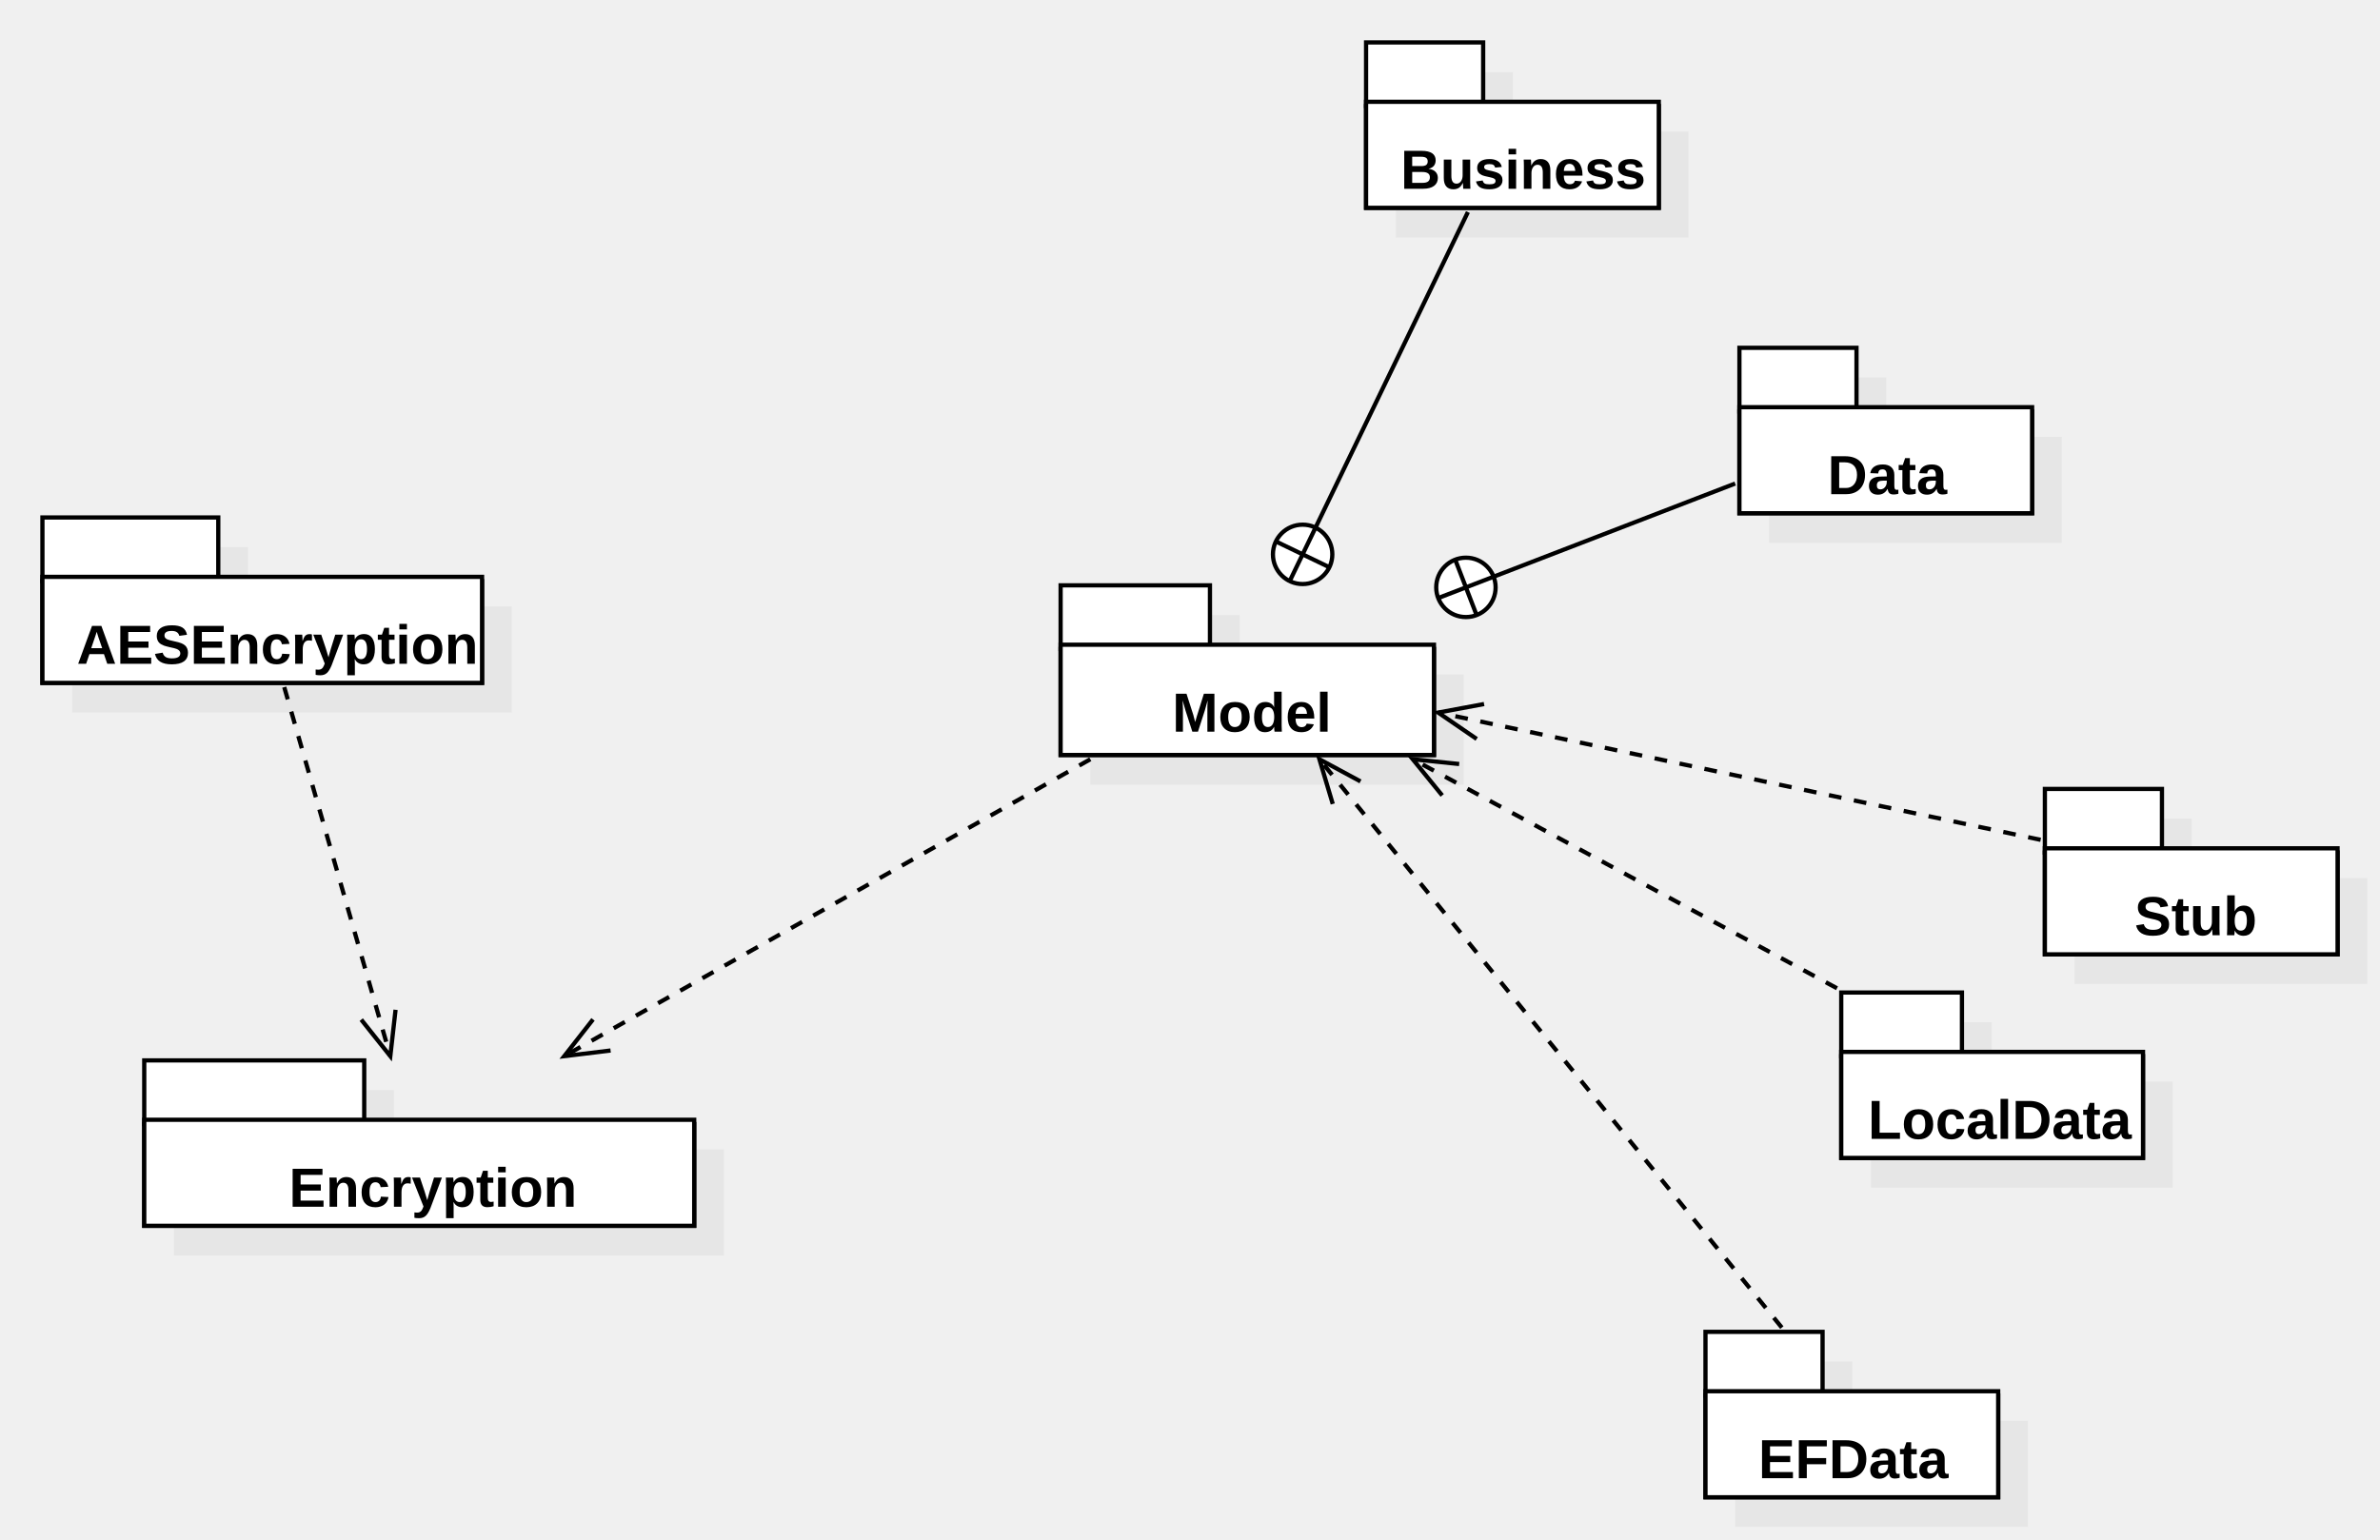
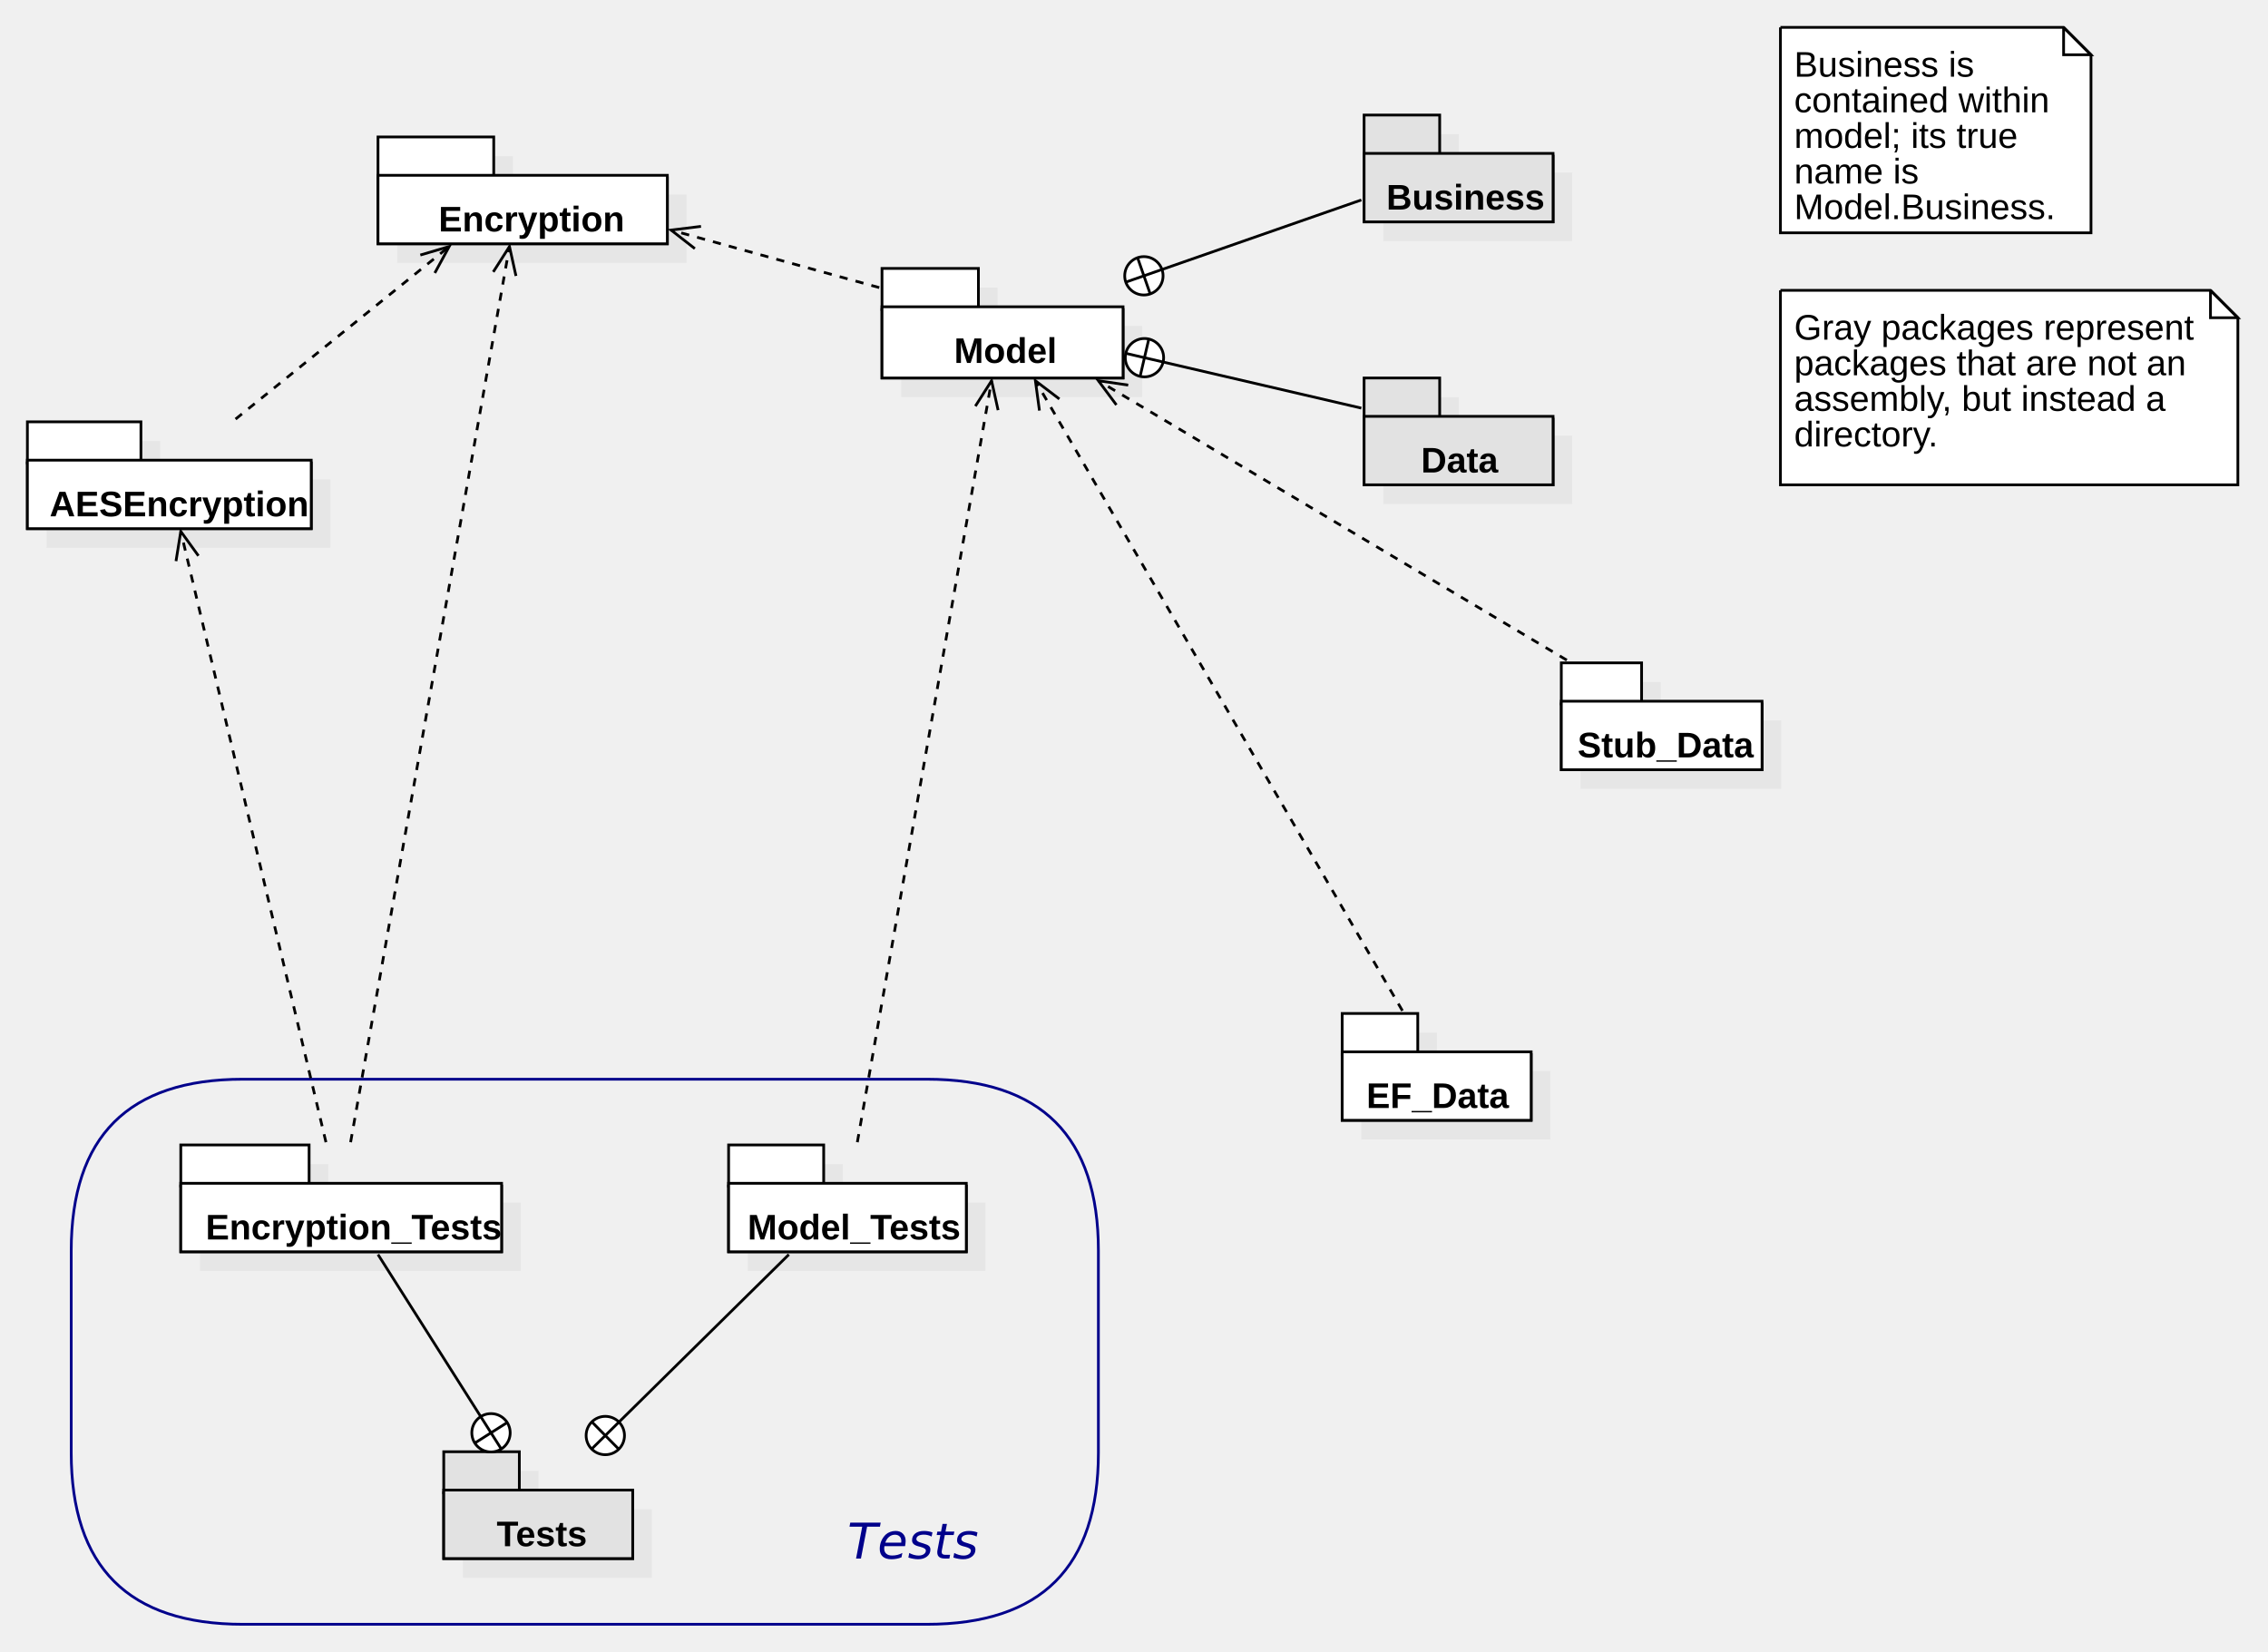
- <svg xmlns="http://www.w3.org/2000/svg" version="1.1" width="560.992" height="363">
+ <svg xmlns="http://www.w3.org/2000/svg" version="1.1" width="828" height="603">
  <defs />
-   <g>
-     <g transform="translate(-62,-78) scale(1,1)">
-       <rect fill="#C0C0C0" stroke="none" x="319" y="223" width="35.2" height="15" opacity="0.2" />
-     </g>
-     <g transform="translate(-62,-78) scale(1,1)">
-       <rect fill="#C0C0C0" stroke="none" x="319" y="237" width="88" height="26" opacity="0.2" />
-     </g>
-     <g transform="translate(-62,-78) scale(1,1)">
-       <rect fill="#ffffff" stroke="none" x="312" y="231" width="88" height="25" />
-     </g>
-     <g transform="translate(-62,-78) scale(1,1)">
-       <path fill="none" stroke="#000000" d="M 312 231 L 400 231 L 400 256 L 312 256 L 312 231 Z Z" stroke-miterlimit="10" />
-     </g>
-     <g transform="translate(-62,-78) scale(1,1)">
-       <rect fill="#ffffff" stroke="none" x="312" y="216" width="35.2" height="15" />
-     </g>
-     <g transform="translate(-62,-78) scale(1,1)">
-       <path fill="none" stroke="#000000" d="M 312 216 L 347.2 216 L 347.2 231 L 312 231 L 312 216 Z Z" stroke-miterlimit="10" />
-     </g>
-     <g transform="translate(-62,-78) scale(1,1)">
-       <rect fill="#ffffff" stroke="none" x="312" y="230" width="88" height="26" />
-     </g>
-     <g transform="translate(-62,-78) scale(1,1)">
-       <path fill="none" stroke="#000000" d="M 312 230 L 400 230 L 400 256 L 312 256 L 312 230 Z Z" stroke-miterlimit="10" />
-     </g>
-     <g transform="translate(-62,-78) scale(1,1)">
-       <g>
-         <path fill="none" stroke="none" />
-         <text fill="#000000" stroke="none" font-family="Arial" font-size="13px" font-style="normal" font-weight="bold" text-decoration="none" x="338.296" y="250.5">Model</text>
-       </g>
-     </g>
-     <g transform="translate(-62,-78) scale(1,1)">
-       <rect fill="#C0C0C0" stroke="none" x="391" y="95" width="27.597" height="15" opacity="0.2" />
-     </g>
-     <g transform="translate(-62,-78) scale(1,1)">
-       <rect fill="#C0C0C0" stroke="none" x="391" y="109" width="68.992" height="25" opacity="0.2" />
-     </g>
-     <g transform="translate(-62,-78) scale(1,1)">
-       <rect fill="#ffffff" stroke="none" x="384" y="103" width="68.992" height="24" />
-     </g>
-     <g transform="translate(-62,-78) scale(1,1)">
-       <path fill="none" stroke="#000000" d="M 384 103 L 452.992 103 L 452.992 127 L 384 127 L 384 103 Z Z" stroke-miterlimit="10" />
-     </g>
-     <g transform="translate(-62,-78) scale(1,1)">
-       <rect fill="#ffffff" stroke="none" x="384" y="88" width="27.597" height="15" />
-     </g>
-     <g transform="translate(-62,-78) scale(1,1)">
-       <path fill="none" stroke="#000000" d="M 384 88 L 411.597 88 L 411.597 103 L 384 103 L 384 88 Z Z" stroke-miterlimit="10" />
-     </g>
-     <g transform="translate(-62,-78) scale(1,1)">
-       <rect fill="#ffffff" stroke="none" x="384" y="102" width="68.992" height="25" />
-     </g>
-     <g transform="translate(-62,-78) scale(1,1)">
-       <path fill="none" stroke="#000000" d="M 384 102 L 452.992 102 L 452.992 127 L 384 127 L 384 102 Z Z" stroke-miterlimit="10" />
-     </g>
-     <g transform="translate(-62,-78) scale(1,1)">
-       <g>
-         <path fill="none" stroke="none" />
-         <text fill="#000000" stroke="none" font-family="Arial" font-size="13px" font-style="normal" font-weight="bold" text-decoration="none" x="392.121" y="122.5">Business</text>
-       </g>
-     </g>
-     <g transform="translate(-62,-78) scale(1,1)">
-       <rect fill="#C0C0C0" stroke="none" x="103" y="335" width="51.852" height="15" opacity="0.2" />
-     </g>
-     <g transform="translate(-62,-78) scale(1,1)">
-       <rect fill="#C0C0C0" stroke="none" x="103" y="349" width="129.631" height="25" opacity="0.2" />
-     </g>
-     <g transform="translate(-62,-78) scale(1,1)">
-       <rect fill="#ffffff" stroke="none" x="96" y="343" width="129.631" height="24" />
-     </g>
-     <g transform="translate(-62,-78) scale(1,1)">
-       <path fill="none" stroke="#000000" d="M 96 343 L 225.631 343 L 225.631 367 L 96 367 L 96 343 Z Z" stroke-miterlimit="10" />
-     </g>
-     <g transform="translate(-62,-78) scale(1,1)">
-       <rect fill="#ffffff" stroke="none" x="96" y="328" width="51.852" height="15" />
-     </g>
-     <g transform="translate(-62,-78) scale(1,1)">
-       <path fill="none" stroke="#000000" d="M 96 328 L 147.852 328 L 147.852 343 L 96 343 L 96 328 Z Z" stroke-miterlimit="10" />
-     </g>
-     <g transform="translate(-62,-78) scale(1,1)">
-       <rect fill="#ffffff" stroke="none" x="96" y="342" width="129.631" height="25" />
-     </g>
-     <g transform="translate(-62,-78) scale(1,1)">
-       <path fill="none" stroke="#000000" d="M 96 342 L 225.631 342 L 225.631 367 L 96 367 L 96 342 Z Z" stroke-miterlimit="10" />
-     </g>
-     <g transform="translate(-62,-78) scale(1,1)">
-       <g>
-         <path fill="none" stroke="none" />
-         <text fill="#000000" stroke="none" font-family="Arial" font-size="13px" font-style="normal" font-weight="bold" text-decoration="none" x="130.105" y="362.5">Encryption</text>
-       </g>
-     </g>
-     <g transform="translate(-62,-78) scale(1,1)">
-       <rect fill="#C0C0C0" stroke="none" x="79" y="207" width="41.45" height="15" opacity="0.2" />
-     </g>
-     <g transform="translate(-62,-78) scale(1,1)">
-       <rect fill="#C0C0C0" stroke="none" x="79" y="221" width="103.625" height="25" opacity="0.2" />
-     </g>
-     <g transform="translate(-62,-78) scale(1,1)">
-       <rect fill="#ffffff" stroke="none" x="72" y="215" width="103.625" height="24" />
-     </g>
-     <g transform="translate(-62,-78) scale(1,1)">
-       <path fill="none" stroke="#000000" d="M 72 215 L 175.625 215 L 175.625 239 L 72 239 L 72 215 Z Z" stroke-miterlimit="10" />
-     </g>
-     <g transform="translate(-62,-78) scale(1,1)">
-       <rect fill="#ffffff" stroke="none" x="72" y="200" width="41.45" height="15" />
-     </g>
-     <g transform="translate(-62,-78) scale(1,1)">
-       <path fill="none" stroke="#000000" d="M 72 200 L 113.45 200 L 113.45 215 L 72 215 L 72 200 Z Z" stroke-miterlimit="10" />
-     </g>
-     <g transform="translate(-62,-78) scale(1,1)">
-       <rect fill="#ffffff" stroke="none" x="72" y="214" width="103.625" height="25" />
-     </g>
-     <g transform="translate(-62,-78) scale(1,1)">
-       <path fill="none" stroke="#000000" d="M 72 214 L 175.625 214 L 175.625 239 L 72 239 L 72 214 Z Z" stroke-miterlimit="10" />
-     </g>
-     <g transform="translate(-62,-78) scale(1,1)">
-       <g>
-         <path fill="none" stroke="none" />
-         <text fill="#000000" stroke="none" font-family="Arial" font-size="13px" font-style="normal" font-weight="bold" text-decoration="none" x="80.096" y="234.5">AESEncryption</text>
-       </g>
-     </g>
-     <g transform="translate(-62,-78) scale(1,1)">
-       <rect fill="#C0C0C0" stroke="none" x="479" y="167" width="27.597" height="15" opacity="0.2" />
-     </g>
-     <g transform="translate(-62,-78) scale(1,1)">
-       <rect fill="#C0C0C0" stroke="none" x="479" y="181" width="68.992" height="25" opacity="0.2" />
-     </g>
-     <g transform="translate(-62,-78) scale(1,1)">
-       <rect fill="#ffffff" stroke="none" x="472" y="175" width="68.992" height="24" />
-     </g>
-     <g transform="translate(-62,-78) scale(1,1)">
-       <path fill="none" stroke="#000000" d="M 472 175 L 540.992 175 L 540.992 199 L 472 199 L 472 175 Z Z" stroke-miterlimit="10" />
-     </g>
-     <g transform="translate(-62,-78) scale(1,1)">
-       <rect fill="#ffffff" stroke="none" x="472" y="160" width="27.597" height="15" />
-     </g>
-     <g transform="translate(-62,-78) scale(1,1)">
-       <path fill="none" stroke="#000000" d="M 472 160 L 499.597 160 L 499.597 175 L 472 175 L 472 160 Z Z" stroke-miterlimit="10" />
-     </g>
-     <g transform="translate(-62,-78) scale(1,1)">
-       <rect fill="#ffffff" stroke="none" x="472" y="174" width="68.992" height="25" />
-     </g>
-     <g transform="translate(-62,-78) scale(1,1)">
-       <path fill="none" stroke="#000000" d="M 472 174 L 540.992 174 L 540.992 199 L 472 199 L 472 174 Z Z" stroke-miterlimit="10" />
-     </g>
-     <g transform="translate(-62,-78) scale(1,1)">
-       <g>
-         <path fill="none" stroke="none" />
-         <text fill="#000000" stroke="none" font-family="Arial" font-size="13px" font-style="normal" font-weight="bold" text-decoration="none" x="492.766" y="194.5">Data</text>
-       </g>
-     </g>
-     <g transform="translate(-62,-78) scale(1,1)">
-       <rect fill="#C0C0C0" stroke="none" x="551" y="271" width="27.597" height="15" opacity="0.2" />
-     </g>
-     <g transform="translate(-62,-78) scale(1,1)">
-       <rect fill="#C0C0C0" stroke="none" x="551" y="285" width="68.992" height="25" opacity="0.2" />
-     </g>
-     <g transform="translate(-62,-78) scale(1,1)">
-       <rect fill="#ffffff" stroke="none" x="544" y="279" width="68.992" height="24" />
-     </g>
-     <g transform="translate(-62,-78) scale(1,1)">
-       <path fill="none" stroke="#000000" d="M 544 279 L 612.992 279 L 612.992 303 L 544 303 L 544 279 Z Z" stroke-miterlimit="10" />
-     </g>
-     <g transform="translate(-62,-78) scale(1,1)">
-       <rect fill="#ffffff" stroke="none" x="544" y="264" width="27.597" height="15" />
-     </g>
-     <g transform="translate(-62,-78) scale(1,1)">
-       <path fill="none" stroke="#000000" d="M 544 264 L 571.597 264 L 571.597 279 L 544 279 L 544 264 Z Z" stroke-miterlimit="10" />
-     </g>
-     <g transform="translate(-62,-78) scale(1,1)">
-       <rect fill="#ffffff" stroke="none" x="544" y="278" width="68.992" height="25" />
-     </g>
-     <g transform="translate(-62,-78) scale(1,1)">
-       <path fill="none" stroke="#000000" d="M 544 278 L 612.992 278 L 612.992 303 L 544 303 L 544 278 Z Z" stroke-miterlimit="10" />
-     </g>
-     <g transform="translate(-62,-78) scale(1,1)">
-       <g>
-         <path fill="none" stroke="none" />
-         <text fill="#000000" stroke="none" font-family="Arial" font-size="13px" font-style="normal" font-weight="bold" text-decoration="none" x="565.125" y="298.5">Stub</text>
-       </g>
-     </g>
-     <g transform="translate(-62,-78) scale(1,1)">
-       <path fill="none" stroke="#000000" d="M 543 276 L 401 246" stroke-miterlimit="10" stroke-dasharray="3" />
-     </g>
-     <g transform="translate(-62,-78) scale(1,1)">
-       <path fill="none" stroke="#000000" d="M 411.813 243.982 L 401 246 L 410.073 252.219" stroke-miterlimit="10" />
-     </g>
-     <g transform="translate(-62,-78) scale(1,1)">
-       <path fill="none" stroke="#000000" d="M 408 128 L 366 215" stroke-miterlimit="10" />
-     </g>
-     <g transform="translate(-62,-78) scale(1,1)">
-       <path fill="#FFFFFF" stroke="none" d="M 362.043 208.696 C 362.043 204.83 365.177 201.696 369.043 201.696 C 372.909 201.696 376.043 204.83 376.043 208.696 C 376.043 212.562 372.909 215.696 369.043 215.696 C 365.177 215.696 362.043 212.562 362.043 208.696 Z" />
-     </g>
-     <g transform="translate(-62,-78) scale(1,1)">
-       <path fill="none" stroke="#000000" d="M 362.043 208.696 C 362.043 204.83 365.177 201.696 369.043 201.696 C 372.909 201.696 376.043 204.83 376.043 208.696 C 376.043 212.562 372.909 215.696 369.043 215.696 C 365.177 215.696 362.043 212.562 362.043 208.696 Z" stroke-miterlimit="10" />
-     </g>
-     <g transform="translate(-62,-78) scale(1,1)">
-       <path fill="none" stroke="#000000" d="M 372.086 202.392 L 366 215" stroke-miterlimit="10" />
-     </g>
-     <g transform="translate(-62,-78) scale(1,1)">
-       <path fill="none" stroke="#000000" d="M 362.739 205.653 L 375.347 211.739" stroke-miterlimit="10" />
-     </g>
-     <g transform="translate(-62,-78) scale(1,1)">
-       <path fill="none" stroke="#000000" d="M 471 192 L 401 219" stroke-miterlimit="10" />
-     </g>
-     <g transform="translate(-62,-78) scale(1,1)">
-       <path fill="#FFFFFF" stroke="none" d="M 400.531 216.481 C 400.531 212.615 403.665 209.481 407.531 209.481 C 411.397 209.481 414.531 212.615 414.531 216.481 C 414.531 220.347 411.397 223.481 407.531 223.481 C 403.665 223.481 400.531 220.347 400.531 216.481 Z" />
-     </g>
-     <g transform="translate(-62,-78) scale(1,1)">
-       <path fill="none" stroke="#000000" d="M 400.531 216.481 C 400.531 212.615 403.665 209.481 407.531 209.481 C 411.397 209.481 414.531 212.615 414.531 216.481 C 414.531 220.347 411.397 223.481 407.531 223.481 C 403.665 223.481 400.531 220.347 400.531 216.481 Z" stroke-miterlimit="10" />
-     </g>
-     <g transform="translate(-62,-78) scale(1,1)">
-       <path fill="none" stroke="#000000" d="M 414.062 213.962 L 401 219" stroke-miterlimit="10" />
-     </g>
-     <g transform="translate(-62,-78) scale(1,1)">
-       <path fill="none" stroke="#000000" d="M 405.012 209.95 L 410.05 223.012" stroke-miterlimit="10" />
-     </g>
-     <g transform="translate(-62,-78) scale(1,1)">
-       <rect fill="#C0C0C0" stroke="none" x="503" y="319" width="28.452" height="15" opacity="0.2" />
-     </g>
-     <g transform="translate(-62,-78) scale(1,1)">
-       <rect fill="#C0C0C0" stroke="none" x="503" y="333" width="71.131" height="25" opacity="0.2" />
-     </g>
-     <g transform="translate(-62,-78) scale(1,1)">
-       <rect fill="#ffffff" stroke="none" x="496" y="327" width="71.131" height="24" />
-     </g>
-     <g transform="translate(-62,-78) scale(1,1)">
-       <path fill="none" stroke="#000000" d="M 496 327 L 567.131 327 L 567.131 351 L 496 351 L 496 327 Z Z" stroke-miterlimit="10" />
-     </g>
-     <g transform="translate(-62,-78) scale(1,1)">
-       <rect fill="#ffffff" stroke="none" x="496" y="312" width="28.452" height="15" />
-     </g>
-     <g transform="translate(-62,-78) scale(1,1)">
-       <path fill="none" stroke="#000000" d="M 496 312 L 524.452 312 L 524.452 327 L 496 327 L 496 312 Z Z" stroke-miterlimit="10" />
-     </g>
-     <g transform="translate(-62,-78) scale(1,1)">
-       <rect fill="#ffffff" stroke="none" x="496" y="326" width="71.131" height="25" />
-     </g>
-     <g transform="translate(-62,-78) scale(1,1)">
-       <path fill="none" stroke="#000000" d="M 496 326 L 567.131 326 L 567.131 351 L 496 351 L 496 326 Z Z" stroke-miterlimit="10" />
-     </g>
-     <g transform="translate(-62,-78) scale(1,1)">
-       <g>
-         <path fill="none" stroke="none" />
-         <text fill="#000000" stroke="none" font-family="Arial" font-size="13px" font-style="normal" font-weight="bold" text-decoration="none" x="502.296" y="346.5">LocalData</text>
-       </g>
-     </g>
-     <g transform="translate(-62,-78) scale(1,1)">
-       <rect fill="#C0C0C0" stroke="none" x="471" y="399" width="27.597" height="15" opacity="0.2" />
-     </g>
-     <g transform="translate(-62,-78) scale(1,1)">
-       <rect fill="#C0C0C0" stroke="none" x="471" y="413" width="68.992" height="25" opacity="0.2" />
-     </g>
-     <g transform="translate(-62,-78) scale(1,1)">
-       <rect fill="#ffffff" stroke="none" x="464" y="407" width="68.992" height="24" />
-     </g>
-     <g transform="translate(-62,-78) scale(1,1)">
-       <path fill="none" stroke="#000000" d="M 464 407 L 532.992 407 L 532.992 431 L 464 431 L 464 407 Z Z" stroke-miterlimit="10" />
-     </g>
-     <g transform="translate(-62,-78) scale(1,1)">
-       <rect fill="#ffffff" stroke="none" x="464" y="392" width="27.597" height="15" />
-     </g>
-     <g transform="translate(-62,-78) scale(1,1)">
-       <path fill="none" stroke="#000000" d="M 464 392 L 491.597 392 L 491.597 407 L 464 407 L 464 392 Z Z" stroke-miterlimit="10" />
-     </g>
-     <g transform="translate(-62,-78) scale(1,1)">
-       <rect fill="#ffffff" stroke="none" x="464" y="406" width="68.992" height="25" />
-     </g>
-     <g transform="translate(-62,-78) scale(1,1)">
-       <path fill="none" stroke="#000000" d="M 464 406 L 532.992 406 L 532.992 431 L 464 431 L 464 406 Z Z" stroke-miterlimit="10" />
-     </g>
-     <g transform="translate(-62,-78) scale(1,1)">
-       <g>
-         <path fill="none" stroke="none" />
-         <text fill="#000000" stroke="none" font-family="Arial" font-size="13px" font-style="normal" font-weight="bold" text-decoration="none" x="476.46" y="426.5">EFData</text>
-       </g>
-     </g>
-     <g transform="translate(-62,-78) scale(1,1)">
-       <path fill="none" stroke="#000000" d="M 495 311 L 395 257" stroke-miterlimit="10" stroke-dasharray="3" />
-     </g>
-     <g transform="translate(-62,-78) scale(1,1)">
-       <path fill="none" stroke="#000000" d="M 405.942 258.125 L 395 257 L 401.942 265.533" stroke-miterlimit="10" />
-     </g>
-     <g transform="translate(-62,-78) scale(1,1)">
-       <path fill="none" stroke="#000000" d="M 482 391 L 373 257" stroke-miterlimit="10" stroke-dasharray="3" />
-     </g>
-     <g transform="translate(-62,-78) scale(1,1)">
-       <path fill="none" stroke="#000000" d="M 382.679 262.227 L 373 257 L 376.147 267.54" stroke-miterlimit="10" />
-     </g>
-     <g transform="translate(-62,-78) scale(1,1)">
-       <path fill="none" stroke="#000000" d="M 319 257 L 195 327" stroke-miterlimit="10" stroke-dasharray="3" />
-     </g>
-     <g transform="translate(-62,-78) scale(1,1)">
-       <path fill="none" stroke="#000000" d="M 201.781 318.338 L 195 327 L 205.919 325.67" stroke-miterlimit="10" />
-     </g>
-     <g transform="translate(-62,-78) scale(1,1)">
-       <path fill="none" stroke="#000000" d="M 129 240 L 154 327" stroke-miterlimit="10" stroke-dasharray="3" />
-     </g>
-     <g transform="translate(-62,-78) scale(1,1)">
-       <path fill="none" stroke="#000000" d="M 147.147 318.395 L 154 327 L 155.239 316.07" stroke-miterlimit="10" />
+   <g transform="translate(-14,-14) scale(1,1)">
+     <path fill="none" stroke="#00008b" d="M 102.667 408 L 352.333 408 Q 415 408 415 470.667 L 415 544.333 Q 415 607 352.333 607 L 102.667 607 Q 40 607 40 544.333 L 40 470.667 Q 40 408 102.667 408 Z" stroke-miterlimit="10" />
+   </g>
+   <g transform="translate(-14,-14) scale(1,1)">
+     <rect fill="#C0C0C0" stroke="none" x="343" y="119" width="35.2" height="15" opacity="0.2" />
+   </g>
+   <g transform="translate(-14,-14) scale(1,1)">
+     <rect fill="#C0C0C0" stroke="none" x="343" y="133" width="88" height="26" opacity="0.2" />
+   </g>
+   <g transform="translate(-14,-14) scale(1,1)">
+     <rect fill="#ffffff" stroke="none" x="336" y="127" width="88" height="25" />
+   </g>
+   <g transform="translate(-14,-14) scale(1,1)">
+     <path fill="none" stroke="#000000" d="M 336 127 L 424 127 L 424 152 L 336 152 L 336 127 Z Z" stroke-miterlimit="10" />
+   </g>
+   <g transform="translate(-14,-14) scale(1,1)">
+     <rect fill="#ffffff" stroke="none" x="336" y="112" width="35.2" height="15" />
+   </g>
+   <g transform="translate(-14,-14) scale(1,1)">
+     <path fill="none" stroke="#000000" d="M 336 112 L 371.2 112 L 371.2 127 L 336 127 L 336 112 Z Z" stroke-miterlimit="10" />
+   </g>
+   <g transform="translate(-14,-14) scale(1,1)">
+     <rect fill="#ffffff" stroke="none" x="336" y="126" width="88" height="26" />
+   </g>
+   <g transform="translate(-14,-14) scale(1,1)">
+     <path fill="none" stroke="#000000" d="M 336 126 L 424 126 L 424 152 L 336 152 L 336 126 Z Z" stroke-miterlimit="10" />
+   </g>
+   <g transform="translate(-14,-14) scale(1,1)">
+     <g>
+       <path fill="none" stroke="none" />
+       <text fill="#000000" stroke="none" font-family="Arial" font-size="13px" font-style="normal" font-weight="bold" text-decoration="none" x="362.296" y="146.5">Model</text>
+     </g>
+   </g>
+   <g transform="translate(-14,-14) scale(1,1)">
+     <rect fill="#C0C0C0" stroke="none" x="519" y="63" width="27.597" height="15" opacity="0.2" />
+   </g>
+   <g transform="translate(-14,-14) scale(1,1)">
+     <rect fill="#C0C0C0" stroke="none" x="519" y="77" width="68.992" height="25" opacity="0.2" />
+   </g>
+   <g transform="translate(-14,-14) scale(1,1)">
+     <rect fill="#e2e2e2" stroke="none" x="512" y="71" width="68.992" height="24" />
+   </g>
+   <g transform="translate(-14,-14) scale(1,1)">
+     <path fill="none" stroke="#000000" d="M 512 71 L 580.992 71 L 580.992 95 L 512 95 L 512 71 Z Z" stroke-miterlimit="10" />
+   </g>
+   <g transform="translate(-14,-14) scale(1,1)">
+     <rect fill="#e2e2e2" stroke="none" x="512" y="56" width="27.597" height="15" />
+   </g>
+   <g transform="translate(-14,-14) scale(1,1)">
+     <path fill="none" stroke="#000000" d="M 512 56 L 539.597 56 L 539.597 71 L 512 71 L 512 56 Z Z" stroke-miterlimit="10" />
+   </g>
+   <g transform="translate(-14,-14) scale(1,1)">
+     <rect fill="#e2e2e2" stroke="none" x="512" y="70" width="68.992" height="25" />
+   </g>
+   <g transform="translate(-14,-14) scale(1,1)">
+     <path fill="none" stroke="#000000" d="M 512 70 L 580.992 70 L 580.992 95 L 512 95 L 512 70 Z Z" stroke-miterlimit="10" />
+   </g>
+   <g transform="translate(-14,-14) scale(1,1)">
+     <g>
+       <path fill="none" stroke="none" />
+       <text fill="#000000" stroke="none" font-family="Arial" font-size="13px" font-style="normal" font-weight="bold" text-decoration="none" x="520.121" y="90.5">Business</text>
+     </g>
+   </g>
+   <g transform="translate(-14,-14) scale(1,1)">
+     <rect fill="#C0C0C0" stroke="none" x="159" y="71" width="42.252" height="15" opacity="0.2" />
+   </g>
+   <g transform="translate(-14,-14) scale(1,1)">
+     <rect fill="#C0C0C0" stroke="none" x="159" y="85" width="105.631" height="25" opacity="0.2" />
+   </g>
+   <g transform="translate(-14,-14) scale(1,1)">
+     <rect fill="#ffffff" stroke="none" x="152" y="79" width="105.631" height="24" />
+   </g>
+   <g transform="translate(-14,-14) scale(1,1)">
+     <path fill="none" stroke="#000000" d="M 152 79 L 257.631 79 L 257.631 103 L 152 103 L 152 79 Z Z" stroke-miterlimit="10" />
+   </g>
+   <g transform="translate(-14,-14) scale(1,1)">
+     <rect fill="#ffffff" stroke="none" x="152" y="64" width="42.252" height="15" />
+   </g>
+   <g transform="translate(-14,-14) scale(1,1)">
+     <path fill="none" stroke="#000000" d="M 152 64 L 194.252 64 L 194.252 79 L 152 79 L 152 64 Z Z" stroke-miterlimit="10" />
+   </g>
+   <g transform="translate(-14,-14) scale(1,1)">
+     <rect fill="#ffffff" stroke="none" x="152" y="78" width="105.631" height="25" />
+   </g>
+   <g transform="translate(-14,-14) scale(1,1)">
+     <path fill="none" stroke="#000000" d="M 152 78 L 257.631 78 L 257.631 103 L 152 103 L 152 78 Z Z" stroke-miterlimit="10" />
+   </g>
+   <g transform="translate(-14,-14) scale(1,1)">
+     <g>
+       <path fill="none" stroke="none" />
+       <text fill="#000000" stroke="none" font-family="Arial" font-size="13px" font-style="normal" font-weight="bold" text-decoration="none" x="174.105" y="98.5">Encryption</text>
+     </g>
+   </g>
+   <g transform="translate(-14,-14) scale(1,1)">
+     <rect fill="#C0C0C0" stroke="none" x="31" y="175" width="41.45" height="15" opacity="0.2" />
+   </g>
+   <g transform="translate(-14,-14) scale(1,1)">
+     <rect fill="#C0C0C0" stroke="none" x="31" y="189" width="103.625" height="25" opacity="0.2" />
+   </g>
+   <g transform="translate(-14,-14) scale(1,1)">
+     <rect fill="#ffffff" stroke="none" x="24" y="183" width="103.625" height="24" />
+   </g>
+   <g transform="translate(-14,-14) scale(1,1)">
+     <path fill="none" stroke="#000000" d="M 24 183 L 127.625 183 L 127.625 207 L 24 207 L 24 183 Z Z" stroke-miterlimit="10" />
+   </g>
+   <g transform="translate(-14,-14) scale(1,1)">
+     <rect fill="#ffffff" stroke="none" x="24" y="168" width="41.45" height="15" />
+   </g>
+   <g transform="translate(-14,-14) scale(1,1)">
+     <path fill="none" stroke="#000000" d="M 24 168 L 65.45 168 L 65.45 183 L 24 183 L 24 168 Z Z" stroke-miterlimit="10" />
+   </g>
+   <g transform="translate(-14,-14) scale(1,1)">
+     <rect fill="#ffffff" stroke="none" x="24" y="182" width="103.625" height="25" />
+   </g>
+   <g transform="translate(-14,-14) scale(1,1)">
+     <path fill="none" stroke="#000000" d="M 24 182 L 127.625 182 L 127.625 207 L 24 207 L 24 182 Z Z" stroke-miterlimit="10" />
+   </g>
+   <g transform="translate(-14,-14) scale(1,1)">
+     <g>
+       <path fill="none" stroke="none" />
+       <text fill="#000000" stroke="none" font-family="Arial" font-size="13px" font-style="normal" font-weight="bold" text-decoration="none" x="32.096" y="202.5">AESEncryption</text>
+     </g>
+   </g>
+   <g transform="translate(-14,-14) scale(1,1)">
+     <rect fill="#C0C0C0" stroke="none" x="519" y="159" width="27.597" height="15" opacity="0.2" />
+   </g>
+   <g transform="translate(-14,-14) scale(1,1)">
+     <rect fill="#C0C0C0" stroke="none" x="519" y="173" width="68.992" height="25" opacity="0.2" />
+   </g>
+   <g transform="translate(-14,-14) scale(1,1)">
+     <rect fill="#e2e2e2" stroke="none" x="512" y="167" width="68.992" height="24" />
+   </g>
+   <g transform="translate(-14,-14) scale(1,1)">
+     <path fill="none" stroke="#000000" d="M 512 167 L 580.992 167 L 580.992 191 L 512 191 L 512 167 Z Z" stroke-miterlimit="10" />
+   </g>
+   <g transform="translate(-14,-14) scale(1,1)">
+     <rect fill="#e2e2e2" stroke="none" x="512" y="152" width="27.597" height="15" />
+   </g>
+   <g transform="translate(-14,-14) scale(1,1)">
+     <path fill="none" stroke="#000000" d="M 512 152 L 539.597 152 L 539.597 167 L 512 167 L 512 152 Z Z" stroke-miterlimit="10" />
+   </g>
+   <g transform="translate(-14,-14) scale(1,1)">
+     <rect fill="#e2e2e2" stroke="none" x="512" y="166" width="68.992" height="25" />
+   </g>
+   <g transform="translate(-14,-14) scale(1,1)">
+     <path fill="none" stroke="#000000" d="M 512 166 L 580.992 166 L 580.992 191 L 512 191 L 512 166 Z Z" stroke-miterlimit="10" />
+   </g>
+   <g transform="translate(-14,-14) scale(1,1)">
+     <g>
+       <path fill="none" stroke="none" />
+       <text fill="#000000" stroke="none" font-family="Arial" font-size="13px" font-style="normal" font-weight="bold" text-decoration="none" x="532.766" y="186.5">Data</text>
+     </g>
+   </g>
+   <g transform="translate(-14,-14) scale(1,1)">
+     <rect fill="#C0C0C0" stroke="none" x="591" y="263" width="29.316" height="15" opacity="0.2" />
+   </g>
+   <g transform="translate(-14,-14) scale(1,1)">
+     <rect fill="#C0C0C0" stroke="none" x="591" y="277" width="73.289" height="25" opacity="0.2" />
+   </g>
+   <g transform="translate(-14,-14) scale(1,1)">
+     <rect fill="#ffffff" stroke="none" x="584" y="271" width="73.289" height="24" />
+   </g>
+   <g transform="translate(-14,-14) scale(1,1)">
+     <path fill="none" stroke="#000000" d="M 584 271 L 657.289 271 L 657.289 295 L 584 295 L 584 271 Z Z" stroke-miterlimit="10" />
+   </g>
+   <g transform="translate(-14,-14) scale(1,1)">
+     <rect fill="#ffffff" stroke="none" x="584" y="256" width="29.316" height="15" />
+   </g>
+   <g transform="translate(-14,-14) scale(1,1)">
+     <path fill="none" stroke="#000000" d="M 584 256 L 613.316 256 L 613.316 271 L 584 271 L 584 256 Z Z" stroke-miterlimit="10" />
+   </g>
+   <g transform="translate(-14,-14) scale(1,1)">
+     <rect fill="#ffffff" stroke="none" x="584" y="270" width="73.289" height="25" />
+   </g>
+   <g transform="translate(-14,-14) scale(1,1)">
+     <path fill="none" stroke="#000000" d="M 584 270 L 657.289 270 L 657.289 295 L 584 295 L 584 270 Z Z" stroke-miterlimit="10" />
+   </g>
+   <g transform="translate(-14,-14) scale(1,1)">
+     <g>
+       <path fill="none" stroke="none" />
+       <text fill="#000000" stroke="none" font-family="Arial" font-size="13px" font-style="normal" font-weight="bold" text-decoration="none" x="589.928" y="290.5">Stub_Data</text>
+     </g>
+   </g>
+   <g transform="translate(-14,-14) scale(1,1)">
+     <path fill="none" stroke="#000000" d="M 586 255 L 415 153" stroke-miterlimit="10" stroke-dasharray="3" />
+   </g>
+   <g transform="translate(-14,-14) scale(1,1)">
+     <path fill="none" stroke="#000000" d="M 425.884 154.591 L 415 153 L 421.571 161.821" stroke-miterlimit="10" />
+   </g>
+   <g transform="translate(-14,-14) scale(1,1)">
+     <path fill="none" stroke="#000000" d="M 511 87 L 425 117" stroke-miterlimit="10" />
+   </g>
+   <g transform="translate(-14,-14) scale(1,1)">
+     <path fill="#FFFFFF" stroke="none" d="M 424.609 114.694 C 424.609 110.828 427.743 107.694 431.609 107.694 C 435.475 107.694 438.609 110.828 438.609 114.694 C 438.609 118.56 435.475 121.694 431.609 121.694 C 427.743 121.694 424.609 118.56 424.609 114.694 Z" />
+   </g>
+   <g transform="translate(-14,-14) scale(1,1)">
+     <path fill="none" stroke="#000000" d="M 424.609 114.694 C 424.609 110.828 427.743 107.694 431.609 107.694 C 435.475 107.694 438.609 110.828 438.609 114.694 C 438.609 118.56 435.475 121.694 431.609 121.694 C 427.743 121.694 424.609 118.56 424.609 114.694 Z" stroke-miterlimit="10" />
+   </g>
+   <g transform="translate(-14,-14) scale(1,1)">
+     <path fill="none" stroke="#000000" d="M 438.219 112.389 L 425 117" stroke-miterlimit="10" />
+   </g>
+   <g transform="translate(-14,-14) scale(1,1)">
+     <path fill="none" stroke="#000000" d="M 429.304 108.085 L 433.915 121.304" stroke-miterlimit="10" />
+   </g>
+   <g transform="translate(-14,-14) scale(1,1)">
+     <path fill="none" stroke="#000000" d="M 511 163 L 425 143" stroke-miterlimit="10" />
+   </g>
+   <g transform="translate(-14,-14) scale(1,1)">
+     <path fill="#FFFFFF" stroke="none" d="M 424.818 144.586 C 424.818 140.72 427.952 137.586 431.818 137.586 C 435.684 137.586 438.818 140.72 438.818 144.586 C 438.818 148.452 435.684 151.586 431.818 151.586 C 427.952 151.586 424.818 148.452 424.818 144.586 Z" />
+   </g>
+   <g transform="translate(-14,-14) scale(1,1)">
+     <path fill="none" stroke="#000000" d="M 424.818 144.586 C 424.818 140.72 427.952 137.586 431.818 137.586 C 435.684 137.586 438.818 140.72 438.818 144.586 C 438.818 148.452 435.684 151.586 431.818 151.586 C 427.952 151.586 424.818 148.452 424.818 144.586 Z" stroke-miterlimit="10" />
+   </g>
+   <g transform="translate(-14,-14) scale(1,1)">
+     <path fill="none" stroke="#000000" d="M 438.636 146.171 L 425 143" stroke-miterlimit="10" />
+   </g>
+   <g transform="translate(-14,-14) scale(1,1)">
+     <path fill="none" stroke="#000000" d="M 433.404 137.768 L 430.232 151.404" stroke-miterlimit="10" />
+   </g>
+   <g transform="translate(-14,-14) scale(1,1)">
+     <rect fill="#C0C0C0" stroke="none" x="511" y="391" width="27.597" height="15" opacity="0.2" />
+   </g>
+   <g transform="translate(-14,-14) scale(1,1)">
+     <rect fill="#C0C0C0" stroke="none" x="511" y="405" width="68.992" height="25" opacity="0.2" />
+   </g>
+   <g transform="translate(-14,-14) scale(1,1)">
+     <rect fill="#ffffff" stroke="none" x="504" y="399" width="68.992" height="24" />
+   </g>
+   <g transform="translate(-14,-14) scale(1,1)">
+     <path fill="none" stroke="#000000" d="M 504 399 L 572.992 399 L 572.992 423 L 504 423 L 504 399 Z Z" stroke-miterlimit="10" />
+   </g>
+   <g transform="translate(-14,-14) scale(1,1)">
+     <rect fill="#ffffff" stroke="none" x="504" y="384" width="27.597" height="15" />
+   </g>
+   <g transform="translate(-14,-14) scale(1,1)">
+     <path fill="none" stroke="#000000" d="M 504 384 L 531.597 384 L 531.597 399 L 504 399 L 504 384 Z Z" stroke-miterlimit="10" />
+   </g>
+   <g transform="translate(-14,-14) scale(1,1)">
+     <rect fill="#ffffff" stroke="none" x="504" y="398" width="68.992" height="25" />
+   </g>
+   <g transform="translate(-14,-14) scale(1,1)">
+     <path fill="none" stroke="#000000" d="M 504 398 L 572.992 398 L 572.992 423 L 504 423 L 504 398 Z Z" stroke-miterlimit="10" />
+   </g>
+   <g transform="translate(-14,-14) scale(1,1)">
+     <g>
+       <path fill="none" stroke="none" />
+       <text fill="#000000" stroke="none" font-family="Arial" font-size="13px" font-style="normal" font-weight="bold" text-decoration="none" x="512.845" y="418.5">EF_Data</text>
+     </g>
+   </g>
+   <g transform="translate(-14,-14) scale(1,1)">
+     <path fill="none" stroke="#000000" d="M 526 383 L 392 153" stroke-miterlimit="10" stroke-dasharray="3" />
+   </g>
+   <g transform="translate(-14,-14) scale(1,1)">
+     <path fill="none" stroke="#000000" d="M 400.753 159.662 L 392 153 L 393.479 163.9" stroke-miterlimit="10" />
+   </g>
+   <g transform="translate(-14,-14) scale(1,1)">
+     <path fill="none" stroke="#000000" d="M 335 119 L 259 98" stroke-miterlimit="10" stroke-dasharray="3" />
+   </g>
+   <g transform="translate(-14,-14) scale(1,1)">
+     <path fill="none" stroke="#000000" d="M 269.917 96.649 L 259 98 L 267.674 104.764" stroke-miterlimit="10" />
+   </g>
+   <g transform="translate(-14,-14) scale(1,1)">
+     <path fill="none" stroke="#000000" d="M 100 167 L 178 104" stroke-miterlimit="10" stroke-dasharray="3" />
+   </g>
+   <g transform="translate(-14,-14) scale(1,1)">
+     <path fill="none" stroke="#000000" d="M 172.739 113.66 L 178 104 L 167.449 107.111" stroke-miterlimit="10" />
+   </g>
+   <g transform="translate(-14,-14) scale(1,1)">
+     <rect fill="#C0C0C0" stroke="none" x="287" y="439" width="34.711" height="15" opacity="0.2" />
+   </g>
+   <g transform="translate(-14,-14) scale(1,1)">
+     <rect fill="#C0C0C0" stroke="none" x="287" y="453" width="86.778" height="25" opacity="0.2" />
+   </g>
+   <g transform="translate(-14,-14) scale(1,1)">
+     <rect fill="#ffffff" stroke="none" x="280" y="447" width="86.778" height="24" />
+   </g>
+   <g transform="translate(-14,-14) scale(1,1)">
+     <path fill="none" stroke="#000000" d="M 280 447 L 366.778 447 L 366.778 471 L 280 471 L 280 447 Z Z" stroke-miterlimit="10" />
+   </g>
+   <g transform="translate(-14,-14) scale(1,1)">
+     <rect fill="#ffffff" stroke="none" x="280" y="432" width="34.711" height="15" />
+   </g>
+   <g transform="translate(-14,-14) scale(1,1)">
+     <path fill="none" stroke="#000000" d="M 280 432 L 314.711 432 L 314.711 447 L 280 447 L 280 432 Z Z" stroke-miterlimit="10" />
+   </g>
+   <g transform="translate(-14,-14) scale(1,1)">
+     <rect fill="#ffffff" stroke="none" x="280" y="446" width="86.778" height="25" />
+   </g>
+   <g transform="translate(-14,-14) scale(1,1)">
+     <path fill="none" stroke="#000000" d="M 280 446 L 366.778 446 L 366.778 471 L 280 471 L 280 446 Z Z" stroke-miterlimit="10" />
+   </g>
+   <g transform="translate(-14,-14) scale(1,1)">
+     <g>
+       <path fill="none" stroke="none" />
+       <text fill="#000000" stroke="none" font-family="Arial" font-size="13px" font-style="normal" font-weight="bold" text-decoration="none" x="286.899" y="466.5">Model_Tests</text>
+     </g>
+   </g>
+   <g transform="translate(-14,-14) scale(1,1)">
+     <path fill="none" stroke="#000000" d="M 327 431 L 376 153" stroke-miterlimit="10" stroke-dasharray="3" />
+   </g>
+   <g transform="translate(-14,-14) scale(1,1)">
+     <path fill="none" stroke="#000000" d="M 378.382 163.739 L 376 153 L 370.09 162.278" stroke-miterlimit="10" />
+   </g>
+   <g transform="translate(-14,-14) scale(1,1)">
+     <rect fill="#C0C0C0" stroke="none" x="87" y="439" width="46.848" height="15" opacity="0.2" />
+   </g>
+   <g transform="translate(-14,-14) scale(1,1)">
+     <rect fill="#C0C0C0" stroke="none" x="87" y="453" width="117.12" height="25" opacity="0.2" />
+   </g>
+   <g transform="translate(-14,-14) scale(1,1)">
+     <rect fill="#ffffff" stroke="none" x="80" y="447" width="117.12" height="24" />
+   </g>
+   <g transform="translate(-14,-14) scale(1,1)">
+     <path fill="none" stroke="#000000" d="M 80 447 L 197.12 447 L 197.12 471 L 80 471 L 80 447 Z Z" stroke-miterlimit="10" />
+   </g>
+   <g transform="translate(-14,-14) scale(1,1)">
+     <rect fill="#ffffff" stroke="none" x="80" y="432" width="46.848" height="15" />
+   </g>
+   <g transform="translate(-14,-14) scale(1,1)">
+     <path fill="none" stroke="#000000" d="M 80 432 L 126.848 432 L 126.848 447 L 80 447 L 80 432 Z Z" stroke-miterlimit="10" />
+   </g>
+   <g transform="translate(-14,-14) scale(1,1)">
+     <rect fill="#ffffff" stroke="none" x="80" y="446" width="117.12" height="25" />
+   </g>
+   <g transform="translate(-14,-14) scale(1,1)">
+     <path fill="none" stroke="#000000" d="M 80 446 L 197.12 446 L 197.12 471 L 80 471 L 80 446 Z Z" stroke-miterlimit="10" />
+   </g>
+   <g transform="translate(-14,-14) scale(1,1)">
+     <g>
+       <path fill="none" stroke="none" />
+       <text fill="#000000" stroke="none" font-family="Arial" font-size="13px" font-style="normal" font-weight="bold" text-decoration="none" x="89.064" y="466.5">Encryption_Tests</text>
+     </g>
+   </g>
+   <g transform="translate(-14,-14) scale(1,1)">
+     <path fill="none" stroke="#000000" d="M 142 431 L 200 104" stroke-miterlimit="10" stroke-dasharray="3" />
+   </g>
+   <g transform="translate(-14,-14) scale(1,1)">
+     <path fill="none" stroke="#000000" d="M 202.37 114.742 L 200 104 L 194.08 113.271" stroke-miterlimit="10" />
+   </g>
+   <g transform="translate(-14,-14) scale(1,1)">
+     <path fill="none" stroke="#000000" d="M 133 431 L 80 208" stroke-miterlimit="10" stroke-dasharray="3" />
+   </g>
+   <g transform="translate(-14,-14) scale(1,1)">
+     <path fill="none" stroke="#000000" d="M 86.445 216.914 L 80 208 L 78.254 218.861" stroke-miterlimit="10" />
+   </g>
+   <g transform="translate(-14,-14) scale(1,1)">
+     <rect fill="#C0C0C0" stroke="none" x="183" y="551" width="27.597" height="15" opacity="0.2" />
+   </g>
+   <g transform="translate(-14,-14) scale(1,1)">
+     <rect fill="#C0C0C0" stroke="none" x="183" y="565" width="68.992" height="25" opacity="0.2" />
+   </g>
+   <g transform="translate(-14,-14) scale(1,1)">
+     <rect fill="#e2e2e2" stroke="none" x="176" y="559" width="68.992" height="24" />
+   </g>
+   <g transform="translate(-14,-14) scale(1,1)">
+     <path fill="none" stroke="#000000" d="M 176 559 L 244.992 559 L 244.992 583 L 176 583 L 176 559 Z Z" stroke-miterlimit="10" />
+   </g>
+   <g transform="translate(-14,-14) scale(1,1)">
+     <rect fill="#e2e2e2" stroke="none" x="176" y="544" width="27.597" height="15" />
+   </g>
+   <g transform="translate(-14,-14) scale(1,1)">
+     <path fill="none" stroke="#000000" d="M 176 544 L 203.597 544 L 203.597 559 L 176 559 L 176 544 Z Z" stroke-miterlimit="10" />
+   </g>
+   <g transform="translate(-14,-14) scale(1,1)">
+     <rect fill="#e2e2e2" stroke="none" x="176" y="558" width="68.992" height="25" />
+   </g>
+   <g transform="translate(-14,-14) scale(1,1)">
+     <path fill="none" stroke="#000000" d="M 176 558 L 244.992 558 L 244.992 583 L 176 583 L 176 558 Z Z" stroke-miterlimit="10" />
+   </g>
+   <g transform="translate(-14,-14) scale(1,1)">
+     <g>
+       <path fill="none" stroke="none" />
+       <text fill="#000000" stroke="none" font-family="Arial" font-size="13px" font-style="normal" font-weight="bold" text-decoration="none" x="195.325" y="578.5">Tests</text>
+     </g>
+   </g>
+   <g transform="translate(-14,-14) scale(1,1)">
+     <path fill="none" stroke="#000000" d="M 152 472 L 197 543" stroke-miterlimit="10" />
+   </g>
+   <g transform="translate(-14,-14) scale(1,1)">
+     <path fill="#FFFFFF" stroke="none" d="M 186.253 537.088 C 186.253 533.222 189.387 530.088 193.253 530.088 C 197.119 530.088 200.253 533.222 200.253 537.088 C 200.253 540.954 197.119 544.088 193.253 544.088 C 189.387 544.088 186.253 540.954 186.253 537.088 Z" />
+   </g>
+   <g transform="translate(-14,-14) scale(1,1)">
+     <path fill="none" stroke="#000000" d="M 186.253 537.088 C 186.253 533.222 189.387 530.088 193.253 530.088 C 197.119 530.088 200.253 533.222 200.253 537.088 C 200.253 540.954 197.119 544.088 193.253 544.088 C 189.387 544.088 186.253 540.954 186.253 537.088 Z" stroke-miterlimit="10" />
+   </g>
+   <g transform="translate(-14,-14) scale(1,1)">
+     <path fill="none" stroke="#000000" d="M 189.505 531.175 L 197 543" stroke-miterlimit="10" />
+   </g>
+   <g transform="translate(-14,-14) scale(1,1)">
+     <path fill="none" stroke="#000000" d="M 187.34 540.835 L 199.165 533.34" stroke-miterlimit="10" />
+   </g>
+   <g transform="translate(-14,-14) scale(1,1)">
+     <path fill="none" stroke="#000000" d="M 302 472 L 230 543" stroke-miterlimit="10" />
+   </g>
+   <g transform="translate(-14,-14) scale(1,1)">
+     <path fill="#FFFFFF" stroke="none" d="M 227.984 538.085 C 227.984 534.219 231.118 531.085 234.984 531.085 C 238.85 531.085 241.984 534.219 241.984 538.085 C 241.984 541.951 238.85 545.085 234.984 545.085 C 231.118 545.085 227.984 541.951 227.984 538.085 Z" />
+   </g>
+   <g transform="translate(-14,-14) scale(1,1)">
+     <path fill="none" stroke="#000000" d="M 227.984 538.085 C 227.984 534.219 231.118 531.085 234.984 531.085 C 238.85 531.085 241.984 534.219 241.984 538.085 C 241.984 541.951 238.85 545.085 234.984 545.085 C 231.118 545.085 227.984 541.951 227.984 538.085 Z" stroke-miterlimit="10" />
+   </g>
+   <g transform="translate(-14,-14) scale(1,1)">
+     <path fill="none" stroke="#000000" d="M 239.968 533.17 L 230 543" stroke-miterlimit="10" />
+   </g>
+   <g transform="translate(-14,-14) scale(1,1)">
+     <path fill="none" stroke="#000000" d="M 230.069 533.101 L 239.899 543.069" stroke-miterlimit="10" />
+   </g>
+   <g transform="translate(-14,-14) scale(1,1)">
+     <path fill="#ffffff" stroke="none" d="M 664 120 L 821 120 L 831 130 L 831 191 L 664 191 L 664 120" />
+   </g>
+   <g transform="translate(-14,-14) scale(1,1)">
+     <path fill="none" stroke="#000000" d="M 664 120 L 821 120 L 831 130 L 831 191 L 664 191 L 664 120 L 664 120" stroke-miterlimit="10" />
+   </g>
+   <g transform="translate(-14,-14) scale(1,1)">
+     <path fill="none" stroke="#000000" d="M 821 120 L 821 130 L 831 130 L 821 120" stroke-miterlimit="10" />
+   </g>
+   <g transform="translate(-14,-14) scale(1,1)">
+     <g>
+       <path fill="none" stroke="none" />
+       <text fill="#000000" stroke="none" font-family="Arial" font-size="13px" font-style="normal" font-weight="normal" text-decoration="none" x="669" y="138">Gray packages represent</text>
+       <text fill="#000000" stroke="none" font-family="Arial" font-size="13px" font-style="normal" font-weight="normal" text-decoration="none" x="669" y="151">packages that are not an</text>
+       <text fill="#000000" stroke="none" font-family="Arial" font-size="13px" font-style="normal" font-weight="normal" text-decoration="none" x="669" y="164">assembly, but instead a</text>
+       <text fill="#000000" stroke="none" font-family="Arial" font-size="13px" font-style="normal" font-weight="normal" text-decoration="none" x="669" y="177">directory.</text>
+     </g>
+   </g>
+   <g transform="translate(-14,-14) scale(1,1)">
+     <path fill="#ffffff" stroke="none" d="M 664 24 L 767.38 24 L 777.38 34 L 777.38 99 L 664 99 L 664 24" />
+   </g>
+   <g transform="translate(-14,-14) scale(1,1)">
+     <path fill="none" stroke="#000000" d="M 664 24 L 767.38 24 L 777.38 34 L 777.38 99 L 664 99 L 664 24 L 664 24" stroke-miterlimit="10" />
+   </g>
+   <g transform="translate(-14,-14) scale(1,1)">
+     <path fill="none" stroke="#000000" d="M 767.38 24 L 767.38 34 L 777.38 34 L 767.38 24" stroke-miterlimit="10" />
+   </g>
+   <g transform="translate(-14,-14) scale(1,1)">
+     <g>
+       <path fill="none" stroke="none" />
+       <text fill="#000000" stroke="none" font-family="Arial" font-size="13px" font-style="normal" font-weight="normal" text-decoration="none" x="669" y="42">Business is</text>
+       <text fill="#000000" stroke="none" font-family="Arial" font-size="13px" font-style="normal" font-weight="normal" text-decoration="none" x="669" y="55">contained within</text>
+       <text fill="#000000" stroke="none" font-family="Arial" font-size="13px" font-style="normal" font-weight="normal" text-decoration="none" x="669" y="68">model; its true</text>
+       <text fill="#000000" stroke="none" font-family="Arial" font-size="13px" font-style="normal" font-weight="normal" text-decoration="none" x="669" y="81">name is</text>
+       <text fill="#000000" stroke="none" font-family="Arial" font-size="13px" font-style="normal" font-weight="normal" text-decoration="none" x="669" y="94">Model.Business.</text>
+     </g>
+   </g>
+   <g transform="translate(-14,-14) scale(1,1)">
+     <g>
+       <path fill="none" stroke="none" />
+       <text fill="#00008b" stroke="none" font-family="Arial" font-size="18px" font-style="normal" font-weight="normal" text-decoration="none" x="323.356" y="583">𝘛𝘦𝘴𝘵𝘴</text>
    </g>
  </g>
</svg>
